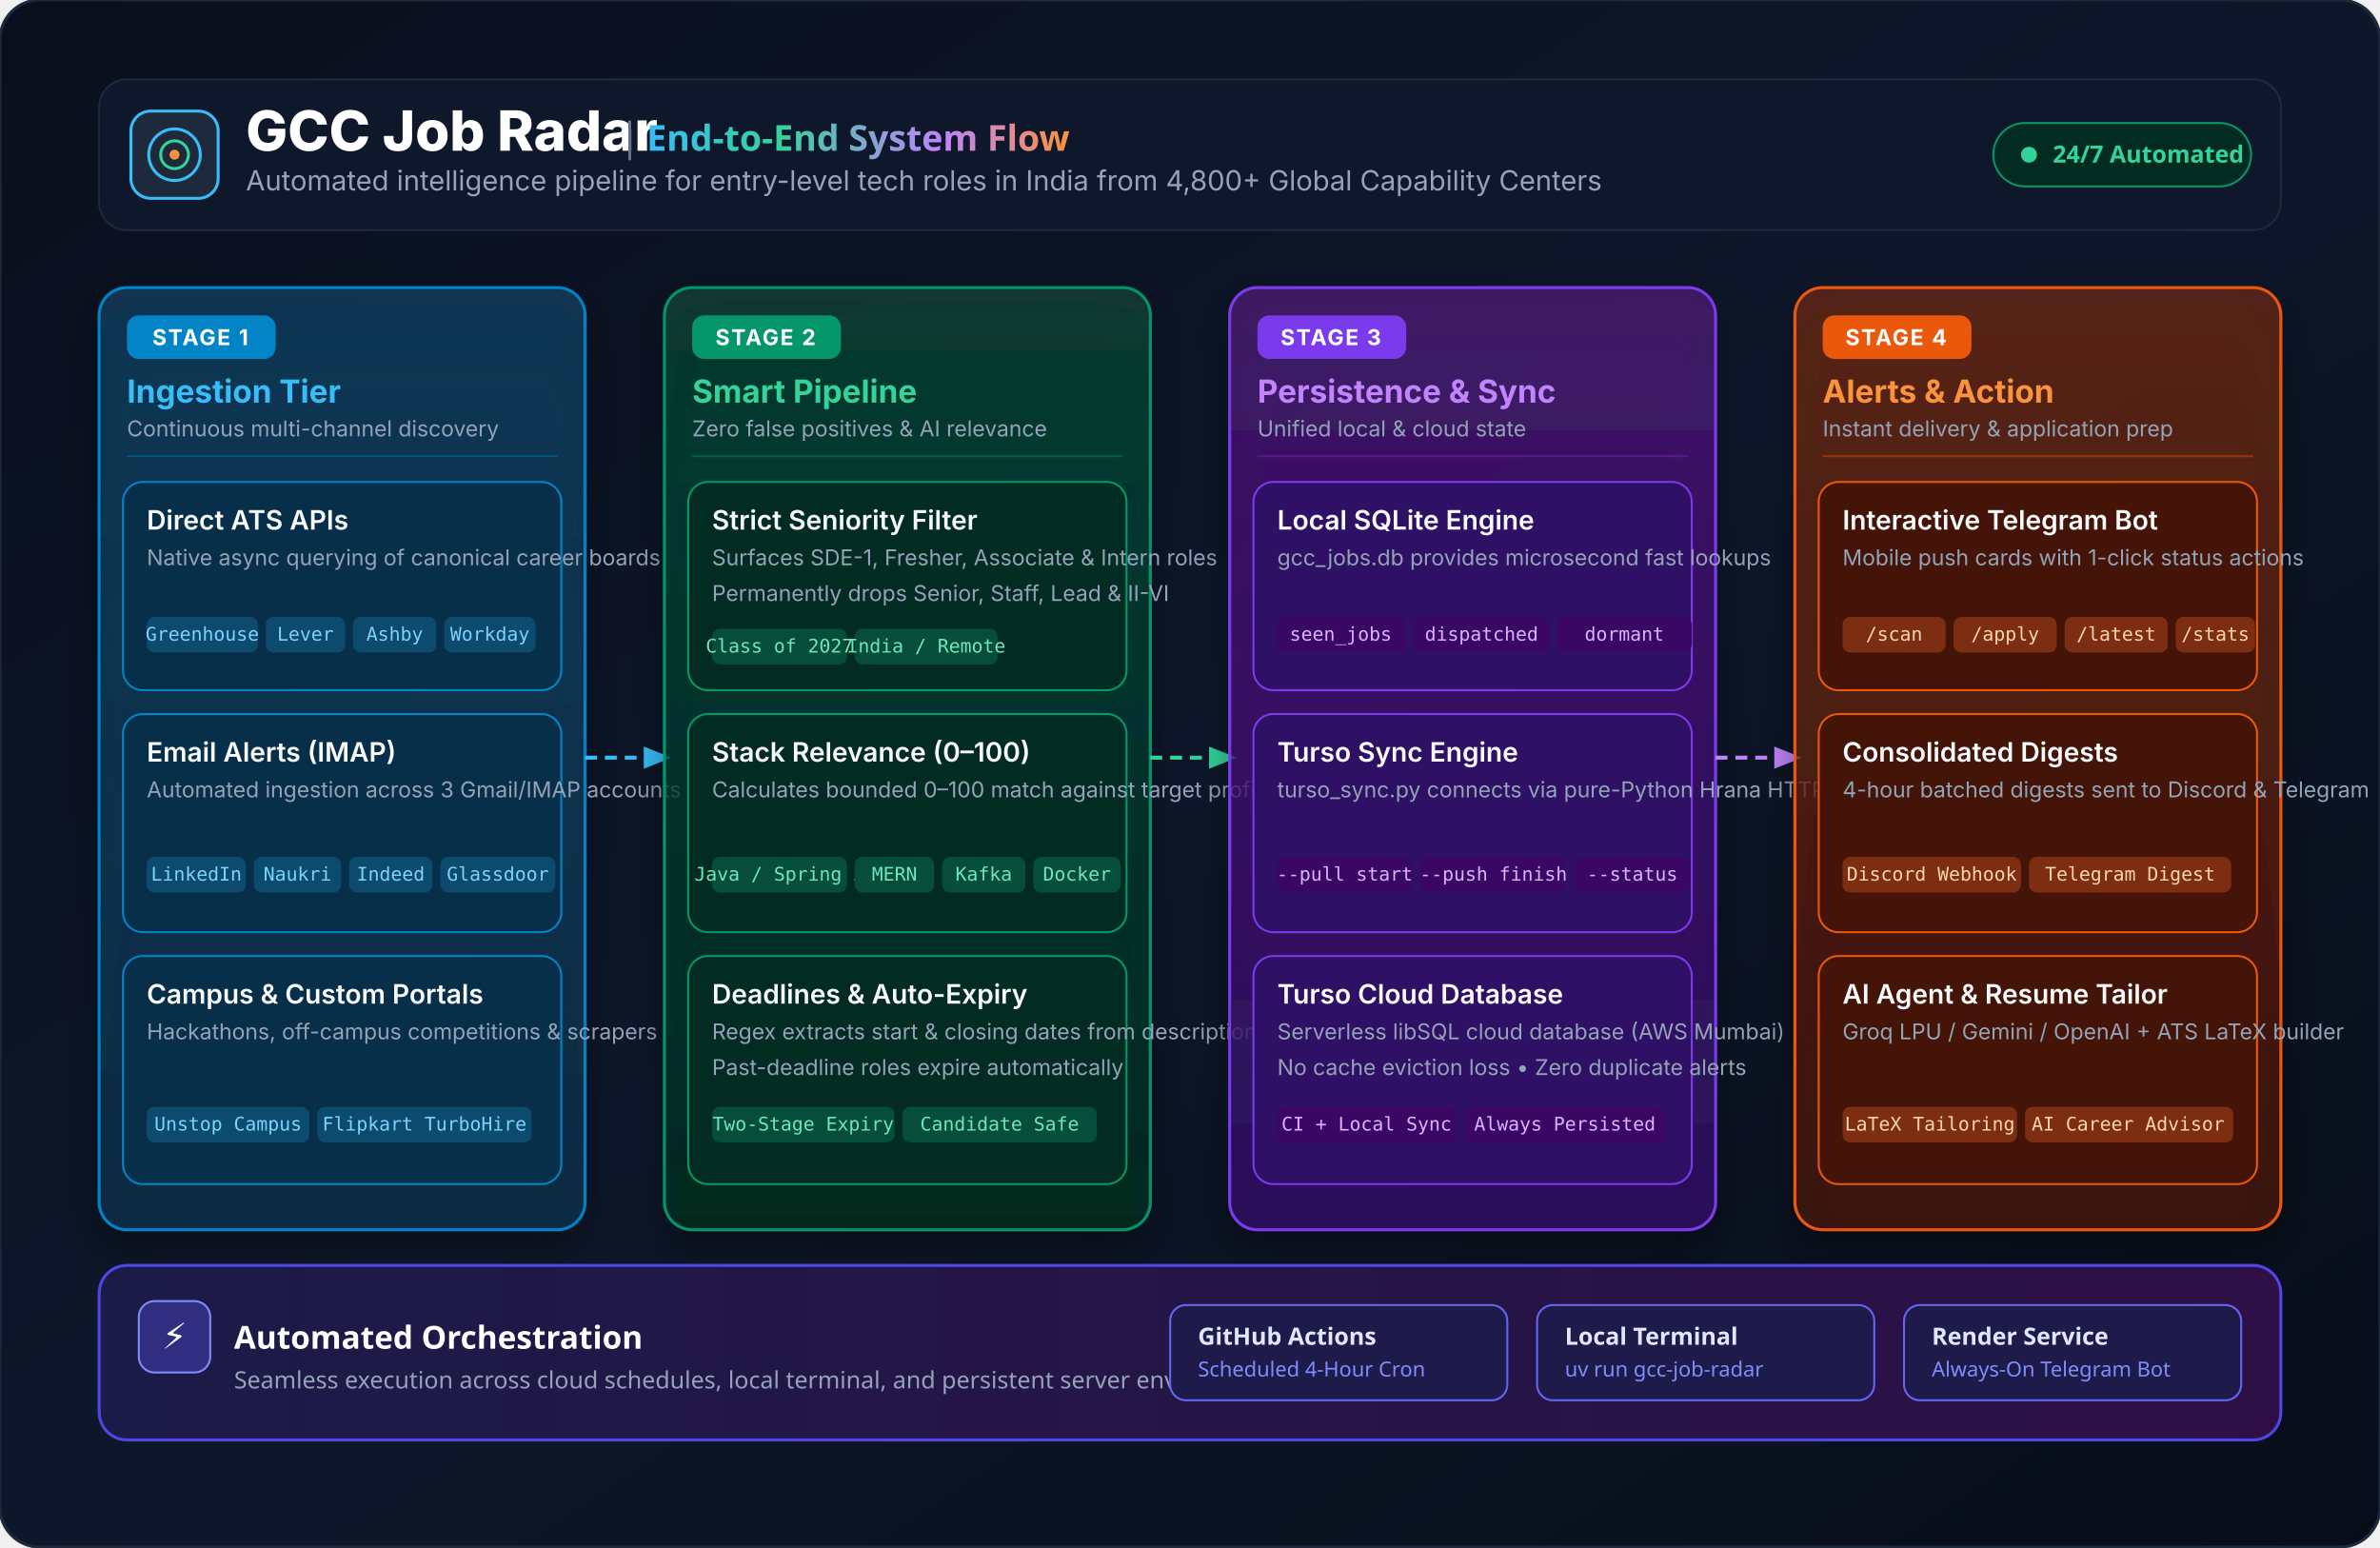
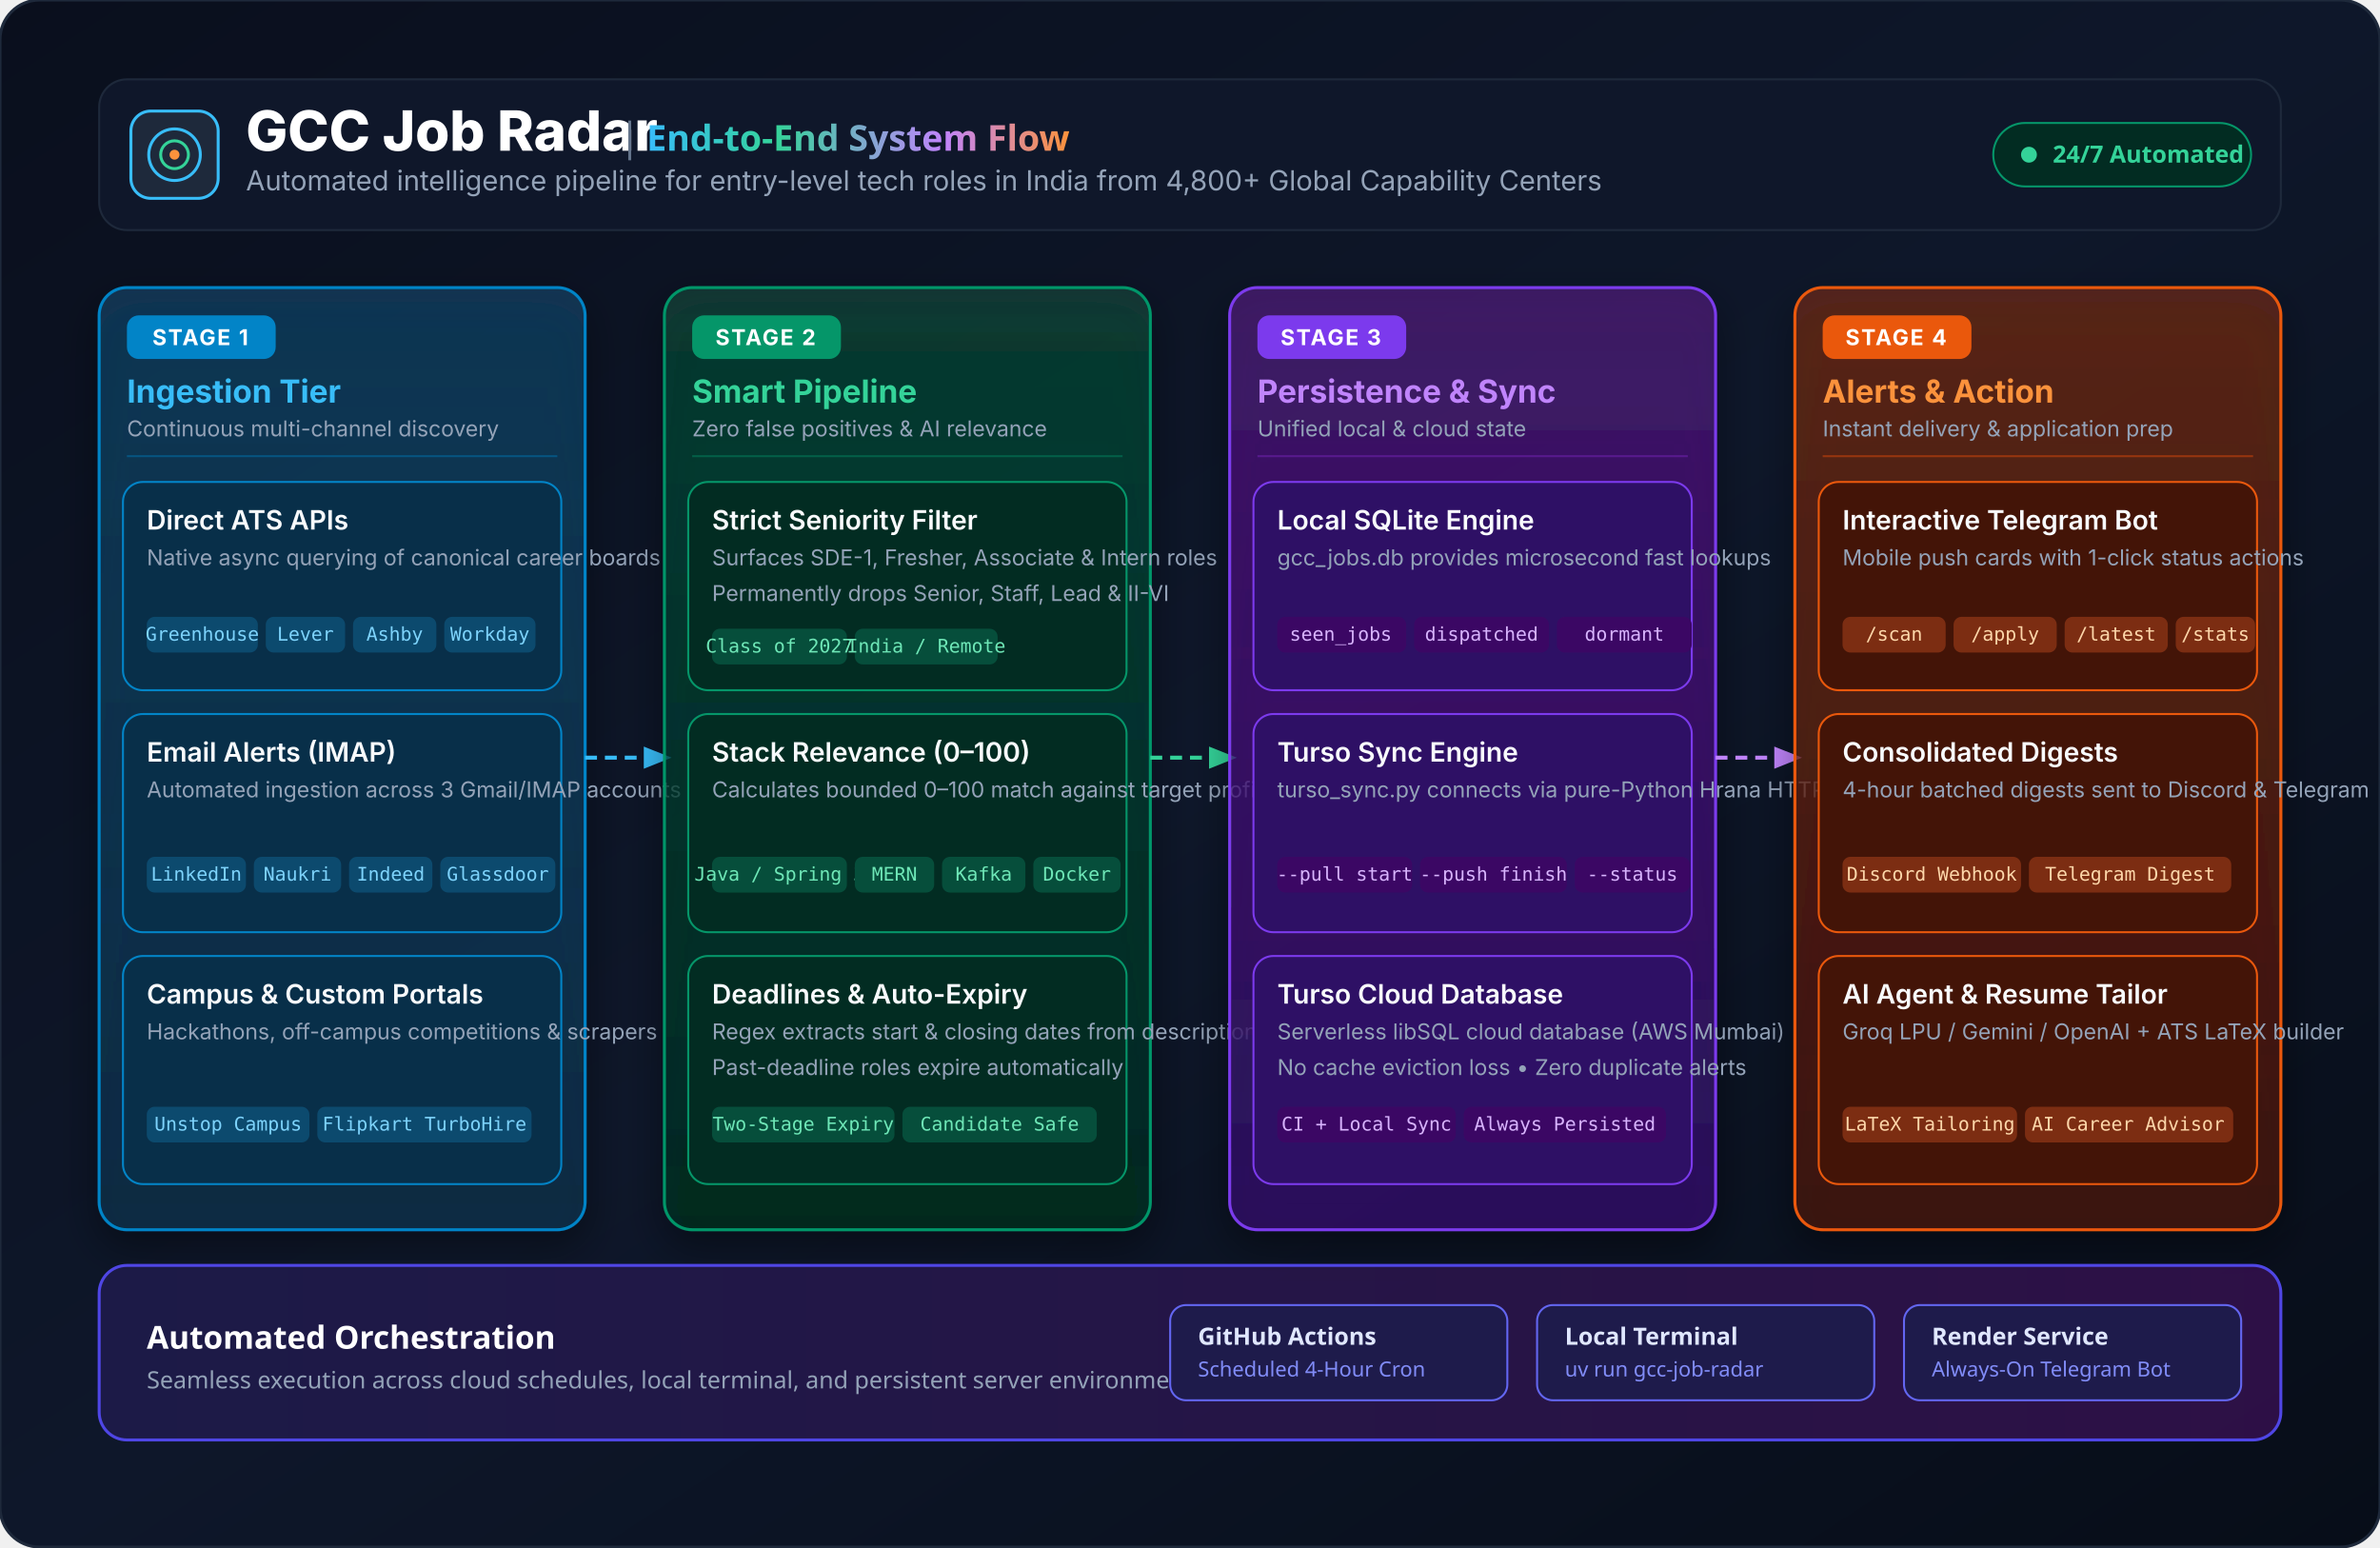
<svg xmlns="http://www.w3.org/2000/svg" viewBox="0 0 1200 780" width="100%" height="100%">
  <defs>
    <linearGradient id="bg-grad" x1="0%" y1="0%" x2="100%" y2="100%">
      <stop offset="0%" stop-color="#0a0f1d" />
      <stop offset="50%" stop-color="#0e172a" />
      <stop offset="100%" stop-color="#070d18" />
    </linearGradient>
    <linearGradient id="header-grad" x1="0%" y1="0%" x2="100%" y2="0%">
      <stop offset="0%" stop-color="#38bdf8" />
      <stop offset="30%" stop-color="#34d399" />
      <stop offset="70%" stop-color="#c084fc" />
      <stop offset="100%" stop-color="#fb923c" />
    </linearGradient>
    <linearGradient id="card-cyan" x1="0%" y1="0%" x2="0%" y2="100%">
      <stop offset="0%" stop-color="#0c4a6e" stop-opacity="0.6" />
      <stop offset="100%" stop-color="#082f49" stop-opacity="0.8" />
    </linearGradient>
    <linearGradient id="card-green" x1="0%" y1="0%" x2="0%" y2="100%">
      <stop offset="0%" stop-color="#064e3b" stop-opacity="0.6" />
      <stop offset="100%" stop-color="#022c22" stop-opacity="0.8" />
    </linearGradient>
    <linearGradient id="card-purple" x1="0%" y1="0%" x2="0%" y2="100%">
      <stop offset="0%" stop-color="#581c87" stop-opacity="0.6" />
      <stop offset="100%" stop-color="#2e1065" stop-opacity="0.8" />
    </linearGradient>
    <linearGradient id="card-orange" x1="0%" y1="0%" x2="0%" y2="100%">
      <stop offset="0%" stop-color="#7c2d12" stop-opacity="0.6" />
      <stop offset="100%" stop-color="#431407" stop-opacity="0.8" />
    </linearGradient>
    <linearGradient id="card-indigo" x1="0%" y1="0%" x2="100%" y2="0%">
      <stop offset="0%" stop-color="#1e1b4b" stop-opacity="0.9" />
      <stop offset="100%" stop-color="#31104b" stop-opacity="0.9" />
    </linearGradient>
    <filter id="drop-shadow" x="-10%" y="-10%" width="130%" height="130%">
      <feDropShadow dx="0" dy="8" stdDeviation="10" flood-color="#000000" flood-opacity="0.5" />
    </filter>
    <marker id="arrow-cyan" viewBox="0 0 10 10" refX="6" refY="5" markerWidth="7" markerHeight="7" orient="auto-start-reverse">
      <path d="M 0 1 L 10 5 L 0 9 z" fill="#38bdf8" />
    </marker>
    <marker id="arrow-green" viewBox="0 0 10 10" refX="6" refY="5" markerWidth="7" markerHeight="7" orient="auto-start-reverse">
      <path d="M 0 1 L 10 5 L 0 9 z" fill="#34d399" />
    </marker>
    <marker id="arrow-purple" viewBox="0 0 10 10" refX="6" refY="5" markerWidth="7" markerHeight="7" orient="auto-start-reverse">
      <path d="M 0 1 L 10 5 L 0 9 z" fill="#c084fc" />
    </marker>
  </defs>
  <style>
    .title { font-family: system-ui, -apple-system, sans-serif; font-weight: 800; font-size: 28px; fill: #ffffff; }
    .subtitle { font-family: system-ui, -apple-system, sans-serif; font-size: 14px; fill: #94a3b8; }
    .badge-text { font-family: system-ui, -apple-system, sans-serif; font-weight: 700; font-size: 11px; text-transform: uppercase; letter-spacing: 0.8px; }
    .col-title { font-family: system-ui, -apple-system, sans-serif; font-weight: 700; font-size: 16px; }
    .card-title { font-family: system-ui, -apple-system, sans-serif; font-weight: 600; font-size: 13.5px; fill: #f8fafc; }
    .card-desc { font-family: system-ui, -apple-system, sans-serif; font-size: 11px; fill: #94a3b8; line-height: 1.4; }
    .meta-tag { font-family: ui-monospace, monospace; font-size: 9.5px; }
    .flow-line { stroke-dasharray: 6 4; stroke-width: 2; fill: none; }
  </style>
  <rect width="1200" height="780" rx="20" fill="url(#bg-grad)" stroke="#1e293b" stroke-width="1.5" />
  <g transform="translate(50, 40)">
    <rect x="0" y="0" width="1100" height="76" rx="14" fill="#0f172a" stroke="#1e293b" stroke-width="1" />
    <rect x="16" y="16" width="44" height="44" rx="10" fill="#1e293b" stroke="#38bdf8" stroke-width="1.5" />
    <circle cx="38" cy="38" r="13" fill="none" stroke="#38bdf8" stroke-width="1.5" />
    <circle cx="38" cy="38" r="7" fill="none" stroke="#34d399" stroke-width="1.5" />
    <circle cx="38" cy="38" r="2.5" fill="#fb923c" />
    <text x="74" y="36" class="title">GCC Job Radar</text>
    <text x="262" y="36" font-family="system-ui, sans-serif" font-size="20" font-weight="300" fill="#64748b">|</text>
    <text x="276" y="36" font-family="system-ui, sans-serif" font-size="18" font-weight="600" fill="url(#header-grad)">End-to-End System Flow</text>
    <text x="74" y="56" class="subtitle">Automated intelligence pipeline for entry-level tech roles in India from 4,800+ Global Capability Centers</text>
    <rect x="955" y="22" width="130" height="32" rx="16" fill="#022c22" stroke="#059669" stroke-width="1" />
    <circle cx="973" cy="38" r="4" fill="#34d399" />
    <text x="985" y="42" font-family="system-ui, sans-serif" font-size="12" font-weight="600" fill="#34d399">24/7 Automated</text>
  </g>
  <g transform="translate(50, 145)">
    <rect width="245" height="475" rx="14" fill="url(#card-cyan)" stroke="#0284c7" stroke-width="1.5" filter="url(#drop-shadow)" />
    <rect x="14" y="14" width="75" height="22" rx="6" fill="#0284c7" />
    <text x="51" y="29" text-anchor="middle" class="badge-text" fill="#ffffff">STAGE 1</text>
    <text x="14" y="58" class="col-title" fill="#38bdf8">Ingestion Tier</text>
    <text x="14" y="75" class="card-desc">Continuous multi-channel discovery</text>
    <line x1="14" y1="85" x2="231" y2="85" stroke="#0369a1" stroke-width="1" stroke-opacity="0.6" />
    <g transform="translate(12, 98)">
      <rect width="221" height="105" rx="10" fill="#082f49" stroke="#0284c7" stroke-width="1" />
      <text x="12" y="24" class="card-title">Direct ATS APIs</text>
      <text x="12" y="42" class="card-desc">Native async querying of canonical career boards</text>
      <g transform="translate(12, 68)">
        <rect width="56" height="18" rx="4" fill="#0c4a6e" />
        <text x="28" y="12" text-anchor="middle" class="meta-tag" fill="#7dd3fc">Greenhouse</text>
        <rect x="60" width="40" height="18" rx="4" fill="#0c4a6e" />
        <text x="80" y="12" text-anchor="middle" class="meta-tag" fill="#7dd3fc">Lever</text>
        <rect x="104" width="42" height="18" rx="4" fill="#0c4a6e" />
        <text x="125" y="12" text-anchor="middle" class="meta-tag" fill="#7dd3fc">Ashby</text>
        <rect x="150" width="46" height="18" rx="4" fill="#0c4a6e" />
        <text x="173" y="12" text-anchor="middle" class="meta-tag" fill="#7dd3fc">Workday</text>
      </g>
    </g>
    <g transform="translate(12, 215)">
      <rect width="221" height="110" rx="10" fill="#082f49" stroke="#0284c7" stroke-width="1" />
      <text x="12" y="24" class="card-title">Email Alerts (IMAP)</text>
      <text x="12" y="42" class="card-desc">Automated ingestion across 3 Gmail/IMAP accounts</text>
      <g transform="translate(12, 72)">
        <rect width="50" height="18" rx="4" fill="#0c4a6e" />
        <text x="25" y="12" text-anchor="middle" class="meta-tag" fill="#7dd3fc">LinkedIn</text>
        <rect x="54" width="44" height="18" rx="4" fill="#0c4a6e" />
        <text x="76" y="12" text-anchor="middle" class="meta-tag" fill="#7dd3fc">Naukri</text>
        <rect x="102" width="42" height="18" rx="4" fill="#0c4a6e" />
        <text x="123" y="12" text-anchor="middle" class="meta-tag" fill="#7dd3fc">Indeed</text>
        <rect x="148" width="58" height="18" rx="4" fill="#0c4a6e" />
        <text x="177" y="12" text-anchor="middle" class="meta-tag" fill="#7dd3fc">Glassdoor</text>
      </g>
    </g>
    <g transform="translate(12, 337)">
      <rect width="221" height="115" rx="10" fill="#082f49" stroke="#0284c7" stroke-width="1" />
      <text x="12" y="24" class="card-title">Campus &amp; Custom Portals</text>
      <text x="12" y="42" class="card-desc">Hackathons, off-campus competitions &amp; scrapers</text>
      <g transform="translate(12, 76)">
        <rect width="82" height="18" rx="4" fill="#0c4a6e" />
        <text x="41" y="12" text-anchor="middle" class="meta-tag" fill="#7dd3fc">Unstop Campus</text>
        <rect x="86" width="108" height="18" rx="4" fill="#0c4a6e" />
        <text x="140" y="12" text-anchor="middle" class="meta-tag" fill="#7dd3fc">Flipkart TurboHire</text>
      </g>
    </g>
  </g>
  <path d="M 295 382 L 333 382" class="flow-line" stroke="#38bdf8" marker-end="url(#arrow-cyan)" />
  <g transform="translate(335, 145)">
    <rect width="245" height="475" rx="14" fill="url(#card-green)" stroke="#059669" stroke-width="1.5" filter="url(#drop-shadow)" />
    <rect x="14" y="14" width="75" height="22" rx="6" fill="#059669" />
    <text x="51" y="29" text-anchor="middle" class="badge-text" fill="#ffffff">STAGE 2</text>
    <text x="14" y="58" class="col-title" fill="#34d399">Smart Pipeline</text>
    <text x="14" y="75" class="card-desc">Zero false positives &amp; AI relevance</text>
    <line x1="14" y1="85" x2="231" y2="85" stroke="#047857" stroke-width="1" stroke-opacity="0.6" />
    <g transform="translate(12, 98)">
      <rect width="221" height="105" rx="10" fill="#022c22" stroke="#059669" stroke-width="1" />
      <text x="12" y="24" class="card-title">Strict Seniority Filter</text>
      <text x="12" y="42" class="card-desc">Surfaces SDE-1, Fresher, Associate &amp; Intern roles</text>
      <text x="12" y="60" class="card-desc" fill="#f87171">Permanently drops Senior, Staff, Lead &amp; II-VI</text>
      <g transform="translate(12, 74)">
        <rect width="68" height="18" rx="4" fill="#064e3b" />
        <text x="34" y="12" text-anchor="middle" class="meta-tag" fill="#6ee7b7">Class of 2027</text>
        <rect x="72" width="72" height="18" rx="4" fill="#064e3b" />
        <text x="108" y="12" text-anchor="middle" class="meta-tag" fill="#6ee7b7">India / Remote</text>
      </g>
    </g>
    <g transform="translate(12, 215)">
      <rect width="221" height="110" rx="10" fill="#022c22" stroke="#059669" stroke-width="1" />
      <text x="12" y="24" class="card-title">Stack Relevance (0–100)</text>
      <text x="12" y="42" class="card-desc">Calculates bounded 0–100 match against target profile</text>
      <g transform="translate(12, 72)">
        <rect width="68" height="18" rx="4" fill="#064e3b" />
        <text x="34" y="12" text-anchor="middle" class="meta-tag" fill="#6ee7b7">Java / Spring 3</text>
        <rect x="72" width="40" height="18" rx="4" fill="#064e3b" />
        <text x="92" y="12" text-anchor="middle" class="meta-tag" fill="#6ee7b7">MERN</text>
        <rect x="116" width="42" height="18" rx="4" fill="#064e3b" />
        <text x="137" y="12" text-anchor="middle" class="meta-tag" fill="#6ee7b7">Kafka</text>
        <rect x="162" width="44" height="18" rx="4" fill="#064e3b" />
        <text x="184" y="12" text-anchor="middle" class="meta-tag" fill="#6ee7b7">Docker</text>
      </g>
    </g>
    <g transform="translate(12, 337)">
      <rect width="221" height="115" rx="10" fill="#022c22" stroke="#059669" stroke-width="1" />
      <text x="12" y="24" class="card-title">Deadlines &amp; Auto-Expiry</text>
      <text x="12" y="42" class="card-desc">Regex extracts start &amp; closing dates from descriptions</text>
      <text x="12" y="60" class="card-desc" fill="#34d399">Past-deadline roles expire automatically</text>
      <g transform="translate(12, 76)">
        <rect width="92" height="18" rx="4" fill="#064e3b" />
        <text x="46" y="12" text-anchor="middle" class="meta-tag" fill="#6ee7b7">Two-Stage Expiry</text>
        <rect x="96" width="98" height="18" rx="4" fill="#064e3b" />
        <text x="145" y="12" text-anchor="middle" class="meta-tag" fill="#6ee7b7">Candidate Safe</text>
      </g>
    </g>
  </g>
  <path d="M 580 382 L 618 382" class="flow-line" stroke="#34d399" marker-end="url(#arrow-green)" />
  <g transform="translate(620, 145)">
    <rect width="245" height="475" rx="14" fill="url(#card-purple)" stroke="#7c3aed" stroke-width="1.5" filter="url(#drop-shadow)" />
    <rect x="14" y="14" width="75" height="22" rx="6" fill="#7c3aed" />
    <text x="51" y="29" text-anchor="middle" class="badge-text" fill="#ffffff">STAGE 3</text>
    <text x="14" y="58" class="col-title" fill="#c084fc">Persistence &amp; Sync</text>
    <text x="14" y="75" class="card-desc">Unified local &amp; cloud state</text>
    <line x1="14" y1="85" x2="231" y2="85" stroke="#6b21a8" stroke-width="1" stroke-opacity="0.6" />
    <g transform="translate(12, 98)">
      <rect width="221" height="105" rx="10" fill="#2e1065" stroke="#7c3aed" stroke-width="1" />
      <text x="12" y="24" class="card-title">Local SQLite Engine</text>
      <text x="12" y="42" class="card-desc">gcc_jobs.db provides microsecond fast lookups</text>
      <g transform="translate(12, 68)">
        <rect width="65" height="18" rx="4" fill="#3b0764" />
        <text x="32" y="12" text-anchor="middle" class="meta-tag" fill="#d8b4fe">seen_jobs</text>
        <rect x="69" width="68" height="18" rx="4" fill="#3b0764" />
        <text x="103" y="12" text-anchor="middle" class="meta-tag" fill="#d8b4fe">dispatched</text>
        <rect x="141" width="68" height="18" rx="4" fill="#3b0764" />
        <text x="175" y="12" text-anchor="middle" class="meta-tag" fill="#d8b4fe">dormant</text>
      </g>
    </g>
    <g transform="translate(12, 215)">
      <rect width="221" height="110" rx="10" fill="#2e1065" stroke="#7c3aed" stroke-width="1" />
      <text x="12" y="24" class="card-title">Turso Sync Engine</text>
      <text x="12" y="42" class="card-desc">turso_sync.py connects via pure-Python Hrana HTTP</text>
      <g transform="translate(12, 72)">
        <rect width="68" height="18" rx="4" fill="#3b0764" />
        <text x="34" y="12" text-anchor="middle" class="meta-tag" fill="#d8b4fe">--pull start</text>
        <rect x="72" width="74" height="18" rx="4" fill="#3b0764" />
        <text x="109" y="12" text-anchor="middle" class="meta-tag" fill="#d8b4fe">--push finish</text>
        <rect x="150" width="58" height="18" rx="4" fill="#3b0764" />
        <text x="179" y="12" text-anchor="middle" class="meta-tag" fill="#d8b4fe">--status</text>
      </g>
    </g>
    <g transform="translate(12, 337)">
      <rect width="221" height="115" rx="10" fill="#2e1065" stroke="#7c3aed" stroke-width="1" />
      <text x="12" y="24" class="card-title">Turso Cloud Database</text>
      <text x="12" y="42" class="card-desc">Serverless libSQL cloud database (AWS Mumbai)</text>
      <text x="12" y="60" class="card-desc" fill="#c084fc">No cache eviction loss • Zero duplicate alerts</text>
      <g transform="translate(12, 76)">
        <rect width="90" height="18" rx="4" fill="#3b0764" />
        <text x="45" y="12" text-anchor="middle" class="meta-tag" fill="#d8b4fe">CI + Local Sync</text>
        <rect x="94" width="102" height="18" rx="4" fill="#3b0764" />
        <text x="145" y="12" text-anchor="middle" class="meta-tag" fill="#d8b4fe">Always Persisted</text>
      </g>
    </g>
  </g>
  <path d="M 865 382 L 903 382" class="flow-line" stroke="#c084fc" marker-end="url(#arrow-purple)" />
  <g transform="translate(905, 145)">
    <rect width="245" height="475" rx="14" fill="url(#card-orange)" stroke="#ea580c" stroke-width="1.5" filter="url(#drop-shadow)" />
    <rect x="14" y="14" width="75" height="22" rx="6" fill="#ea580c" />
    <text x="51" y="29" text-anchor="middle" class="badge-text" fill="#ffffff">STAGE 4</text>
    <text x="14" y="58" class="col-title" fill="#fb923c">Alerts &amp; Action</text>
    <text x="14" y="75" class="card-desc">Instant delivery &amp; application prep</text>
    <line x1="14" y1="85" x2="231" y2="85" stroke="#c2410c" stroke-width="1" stroke-opacity="0.6" />
    <g transform="translate(12, 98)">
      <rect width="221" height="105" rx="10" fill="#431407" stroke="#ea580c" stroke-width="1" />
      <text x="12" y="24" class="card-title">Interactive Telegram Bot</text>
      <text x="12" y="42" class="card-desc">Mobile push cards with 1-click status actions</text>
      <g transform="translate(12, 68)">
        <rect width="52" height="18" rx="4" fill="#7c2d12" />
        <text x="26" y="12" text-anchor="middle" class="meta-tag" fill="#fed7aa">/scan</text>
        <rect x="56" width="52" height="18" rx="4" fill="#7c2d12" />
        <text x="82" y="12" text-anchor="middle" class="meta-tag" fill="#fed7aa">/apply</text>
        <rect x="112" width="52" height="18" rx="4" fill="#7c2d12" />
        <text x="138" y="12" text-anchor="middle" class="meta-tag" fill="#fed7aa">/latest</text>
        <rect x="168" width="40" height="18" rx="4" fill="#7c2d12" />
        <text x="188" y="12" text-anchor="middle" class="meta-tag" fill="#fed7aa">/stats</text>
      </g>
    </g>
    <g transform="translate(12, 215)">
      <rect width="221" height="110" rx="10" fill="#431407" stroke="#ea580c" stroke-width="1" />
      <text x="12" y="24" class="card-title">Consolidated Digests</text>
      <text x="12" y="42" class="card-desc">4-hour batched digests sent to Discord &amp; Telegram</text>
      <g transform="translate(12, 72)">
        <rect width="90" height="18" rx="4" fill="#7c2d12" />
        <text x="45" y="12" text-anchor="middle" class="meta-tag" fill="#fed7aa">Discord Webhook</text>
        <rect x="94" width="102" height="18" rx="4" fill="#7c2d12" />
        <text x="145" y="12" text-anchor="middle" class="meta-tag" fill="#fed7aa">Telegram Digest</text>
      </g>
    </g>
    <g transform="translate(12, 337)">
      <rect width="221" height="115" rx="10" fill="#431407" stroke="#ea580c" stroke-width="1" />
      <text x="12" y="24" class="card-title">AI Agent &amp; Resume Tailor</text>
      <text x="12" y="42" class="card-desc">Groq LPU / Gemini / OpenAI + ATS LaTeX builder</text>
      <g transform="translate(12, 76)">
        <rect width="88" height="18" rx="4" fill="#7c2d12" />
        <text x="44" y="12" text-anchor="middle" class="meta-tag" fill="#fed7aa">LaTeX Tailoring</text>
        <rect x="92" width="105" height="18" rx="4" fill="#7c2d12" />
        <text x="144" y="12" text-anchor="middle" class="meta-tag" fill="#fed7aa">AI Career Advisor</text>
      </g>
    </g>
  </g>
  <g transform="translate(50, 638)">
    <rect width="1100" height="88" rx="14" fill="url(#card-indigo)" stroke="#4f46e5" stroke-width="1.5" />
-     <g transform="translate(20, 18)">
-       <rect width="36" height="36" rx="8" fill="#312e81" stroke="#818cf8" stroke-width="1" />
-       <text x="18" y="24" text-anchor="middle" font-size="18" fill="#ffffff">⚡</text>
-       <text x="48" y="24" font-family="system-ui, sans-serif" font-size="16" font-weight="700" fill="#ffffff">Automated Orchestration</text>
-       <text x="48" y="44" font-family="system-ui, sans-serif" font-size="12" fill="#94a3b8">Seamless execution across cloud schedules, local terminal, and persistent server environments</text>
+     <g transform="translate(24, 22)">
+       <text x="0" y="20" font-family="system-ui, sans-serif" font-size="16" font-weight="700" fill="#ffffff">Automated Orchestration</text>
+       <text x="0" y="40" font-family="system-ui, sans-serif" font-size="12" fill="#94a3b8">Seamless execution across cloud schedules, local terminal, and persistent server environments</text>
    </g>
    <g transform="translate(540, 20)">
      <rect width="170" height="48" rx="8" fill="#1e1b4b" stroke="#6366f1" stroke-width="1" />
      <text x="14" y="20" font-family="system-ui, sans-serif" font-size="12" font-weight="600" fill="#e0e7ff">GitHub Actions</text>
      <text x="14" y="36" font-family="system-ui, sans-serif" font-size="10.5" fill="#818cf8">Scheduled 4-Hour Cron</text>
    </g>
    <g transform="translate(725, 20)">
      <rect width="170" height="48" rx="8" fill="#1e1b4b" stroke="#6366f1" stroke-width="1" />
      <text x="14" y="20" font-family="system-ui, sans-serif" font-size="12" font-weight="600" fill="#e0e7ff">Local Terminal</text>
      <text x="14" y="36" font-family="system-ui, sans-serif" font-size="10.5" fill="#818cf8">uv run gcc-job-radar</text>
    </g>
    <g transform="translate(910, 20)">
      <rect width="170" height="48" rx="8" fill="#1e1b4b" stroke="#6366f1" stroke-width="1" />
      <text x="14" y="20" font-family="system-ui, sans-serif" font-size="12" font-weight="600" fill="#e0e7ff">Render Service</text>
      <text x="14" y="36" font-family="system-ui, sans-serif" font-size="10.5" fill="#818cf8">Always-On Telegram Bot</text>
    </g>
  </g>
</svg>
